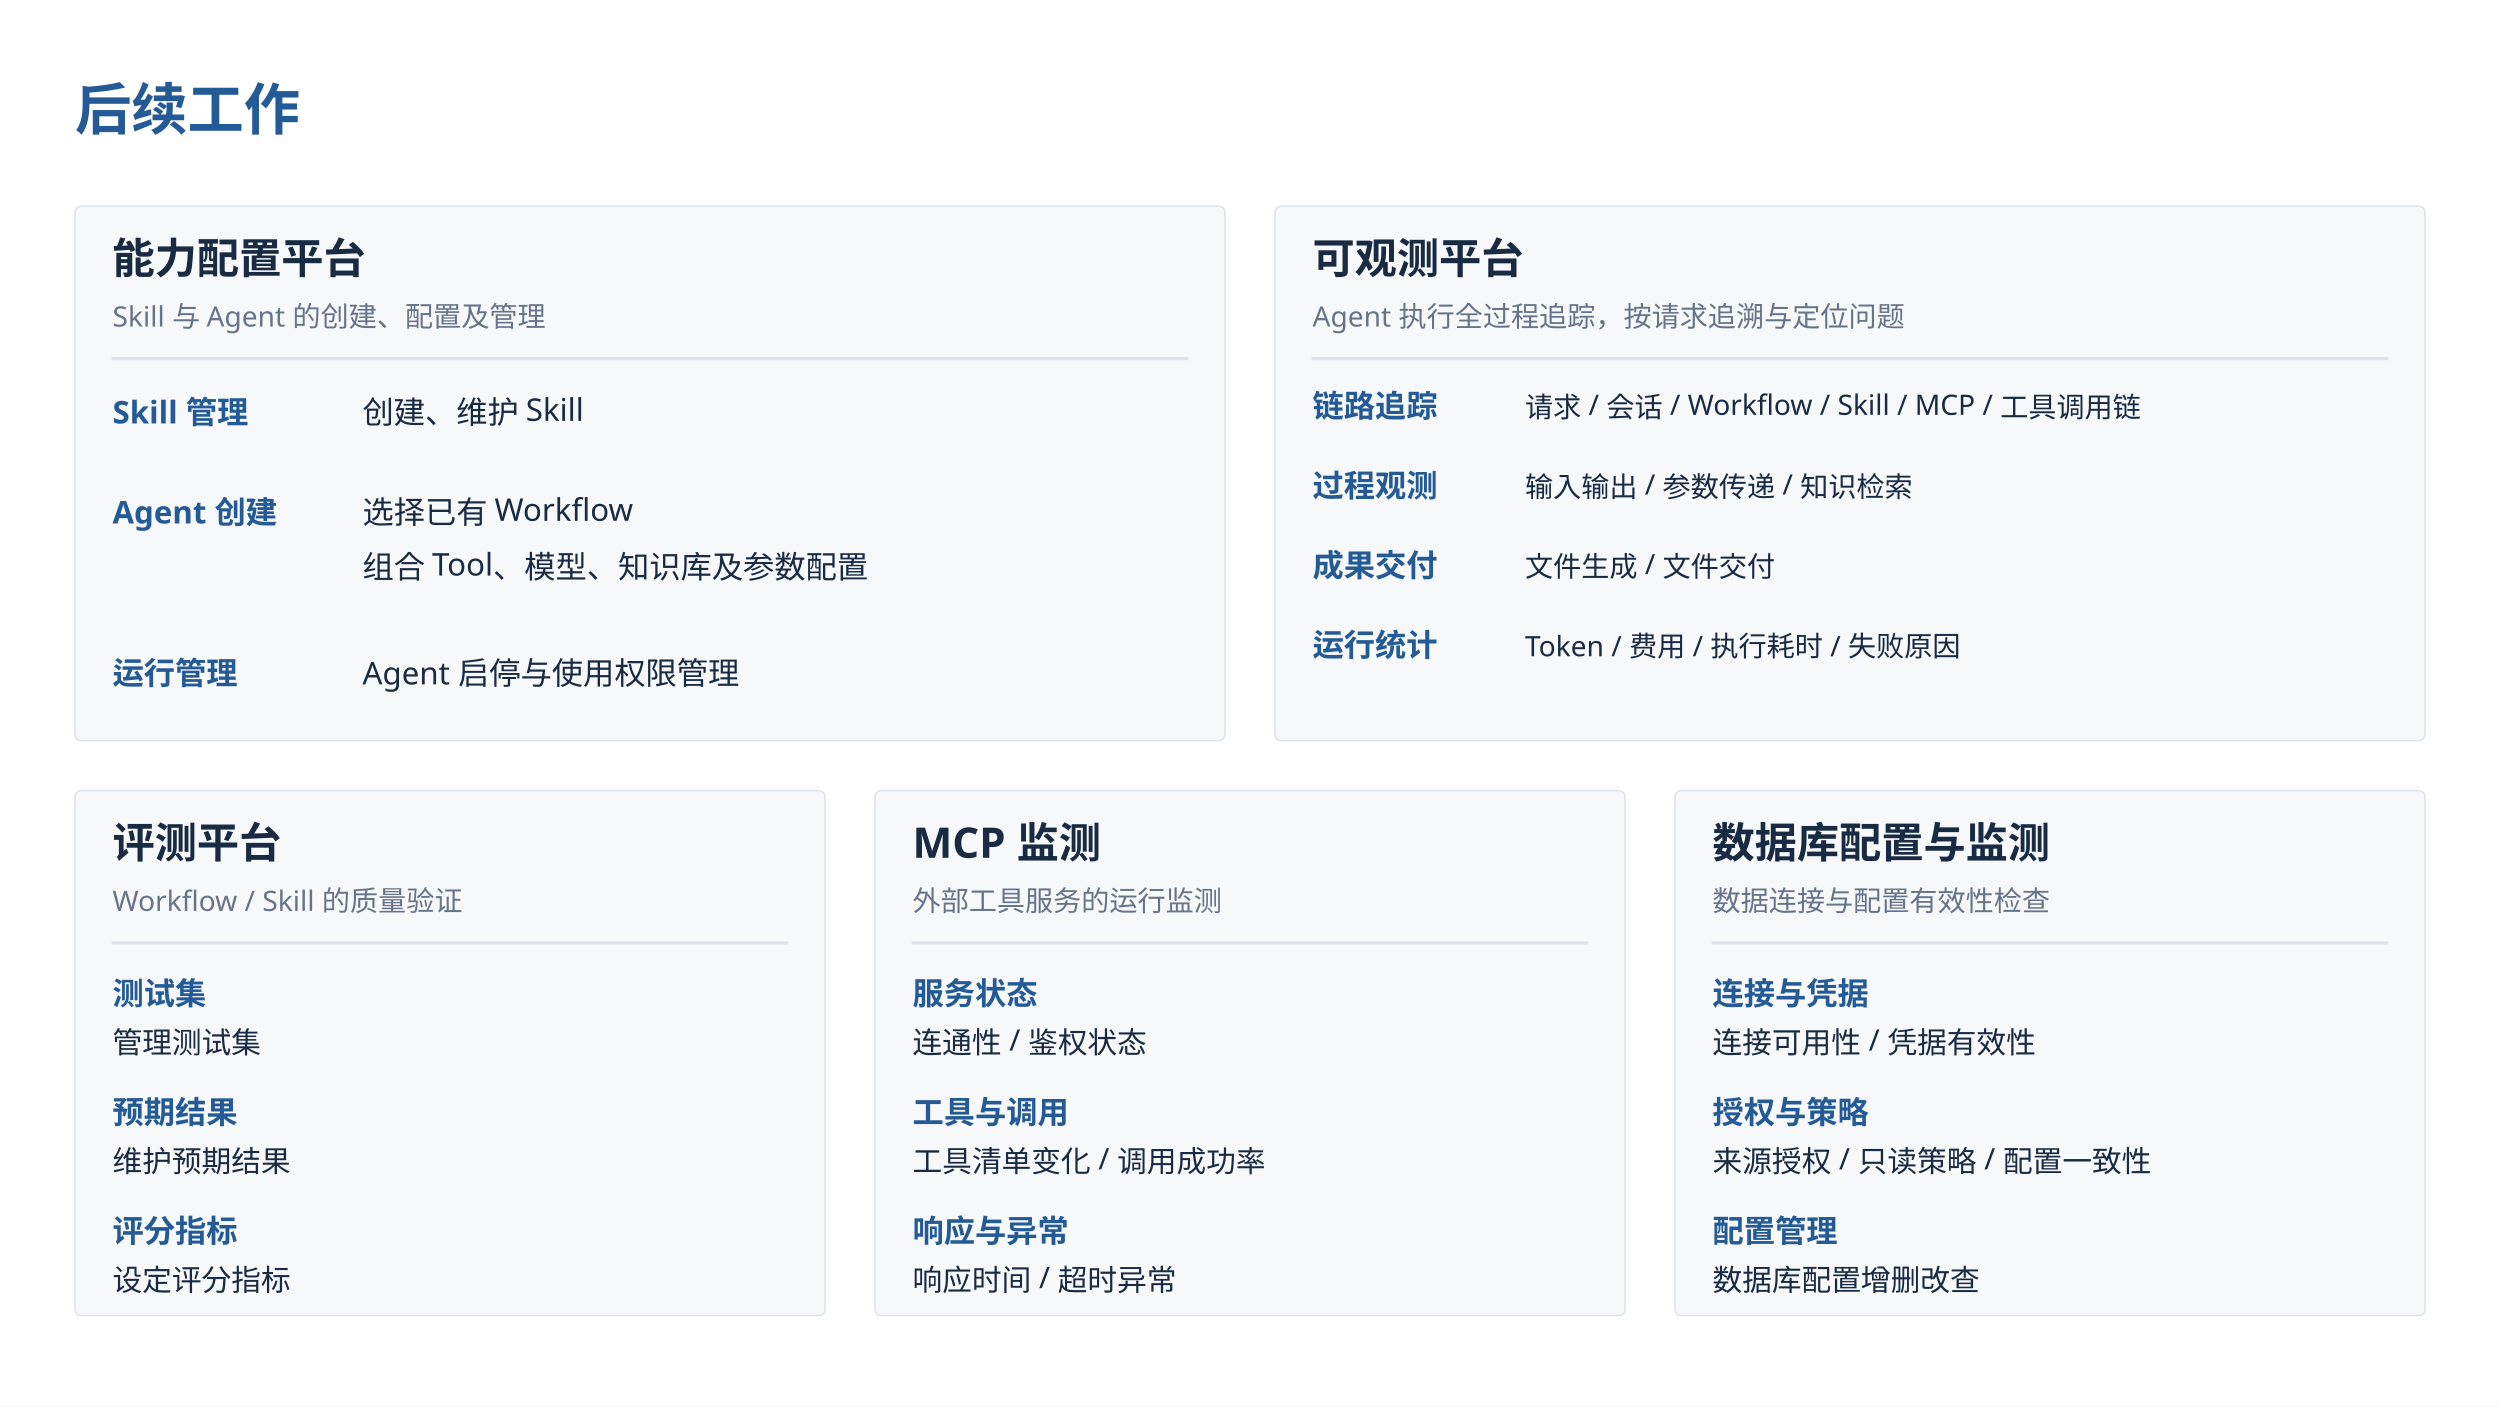
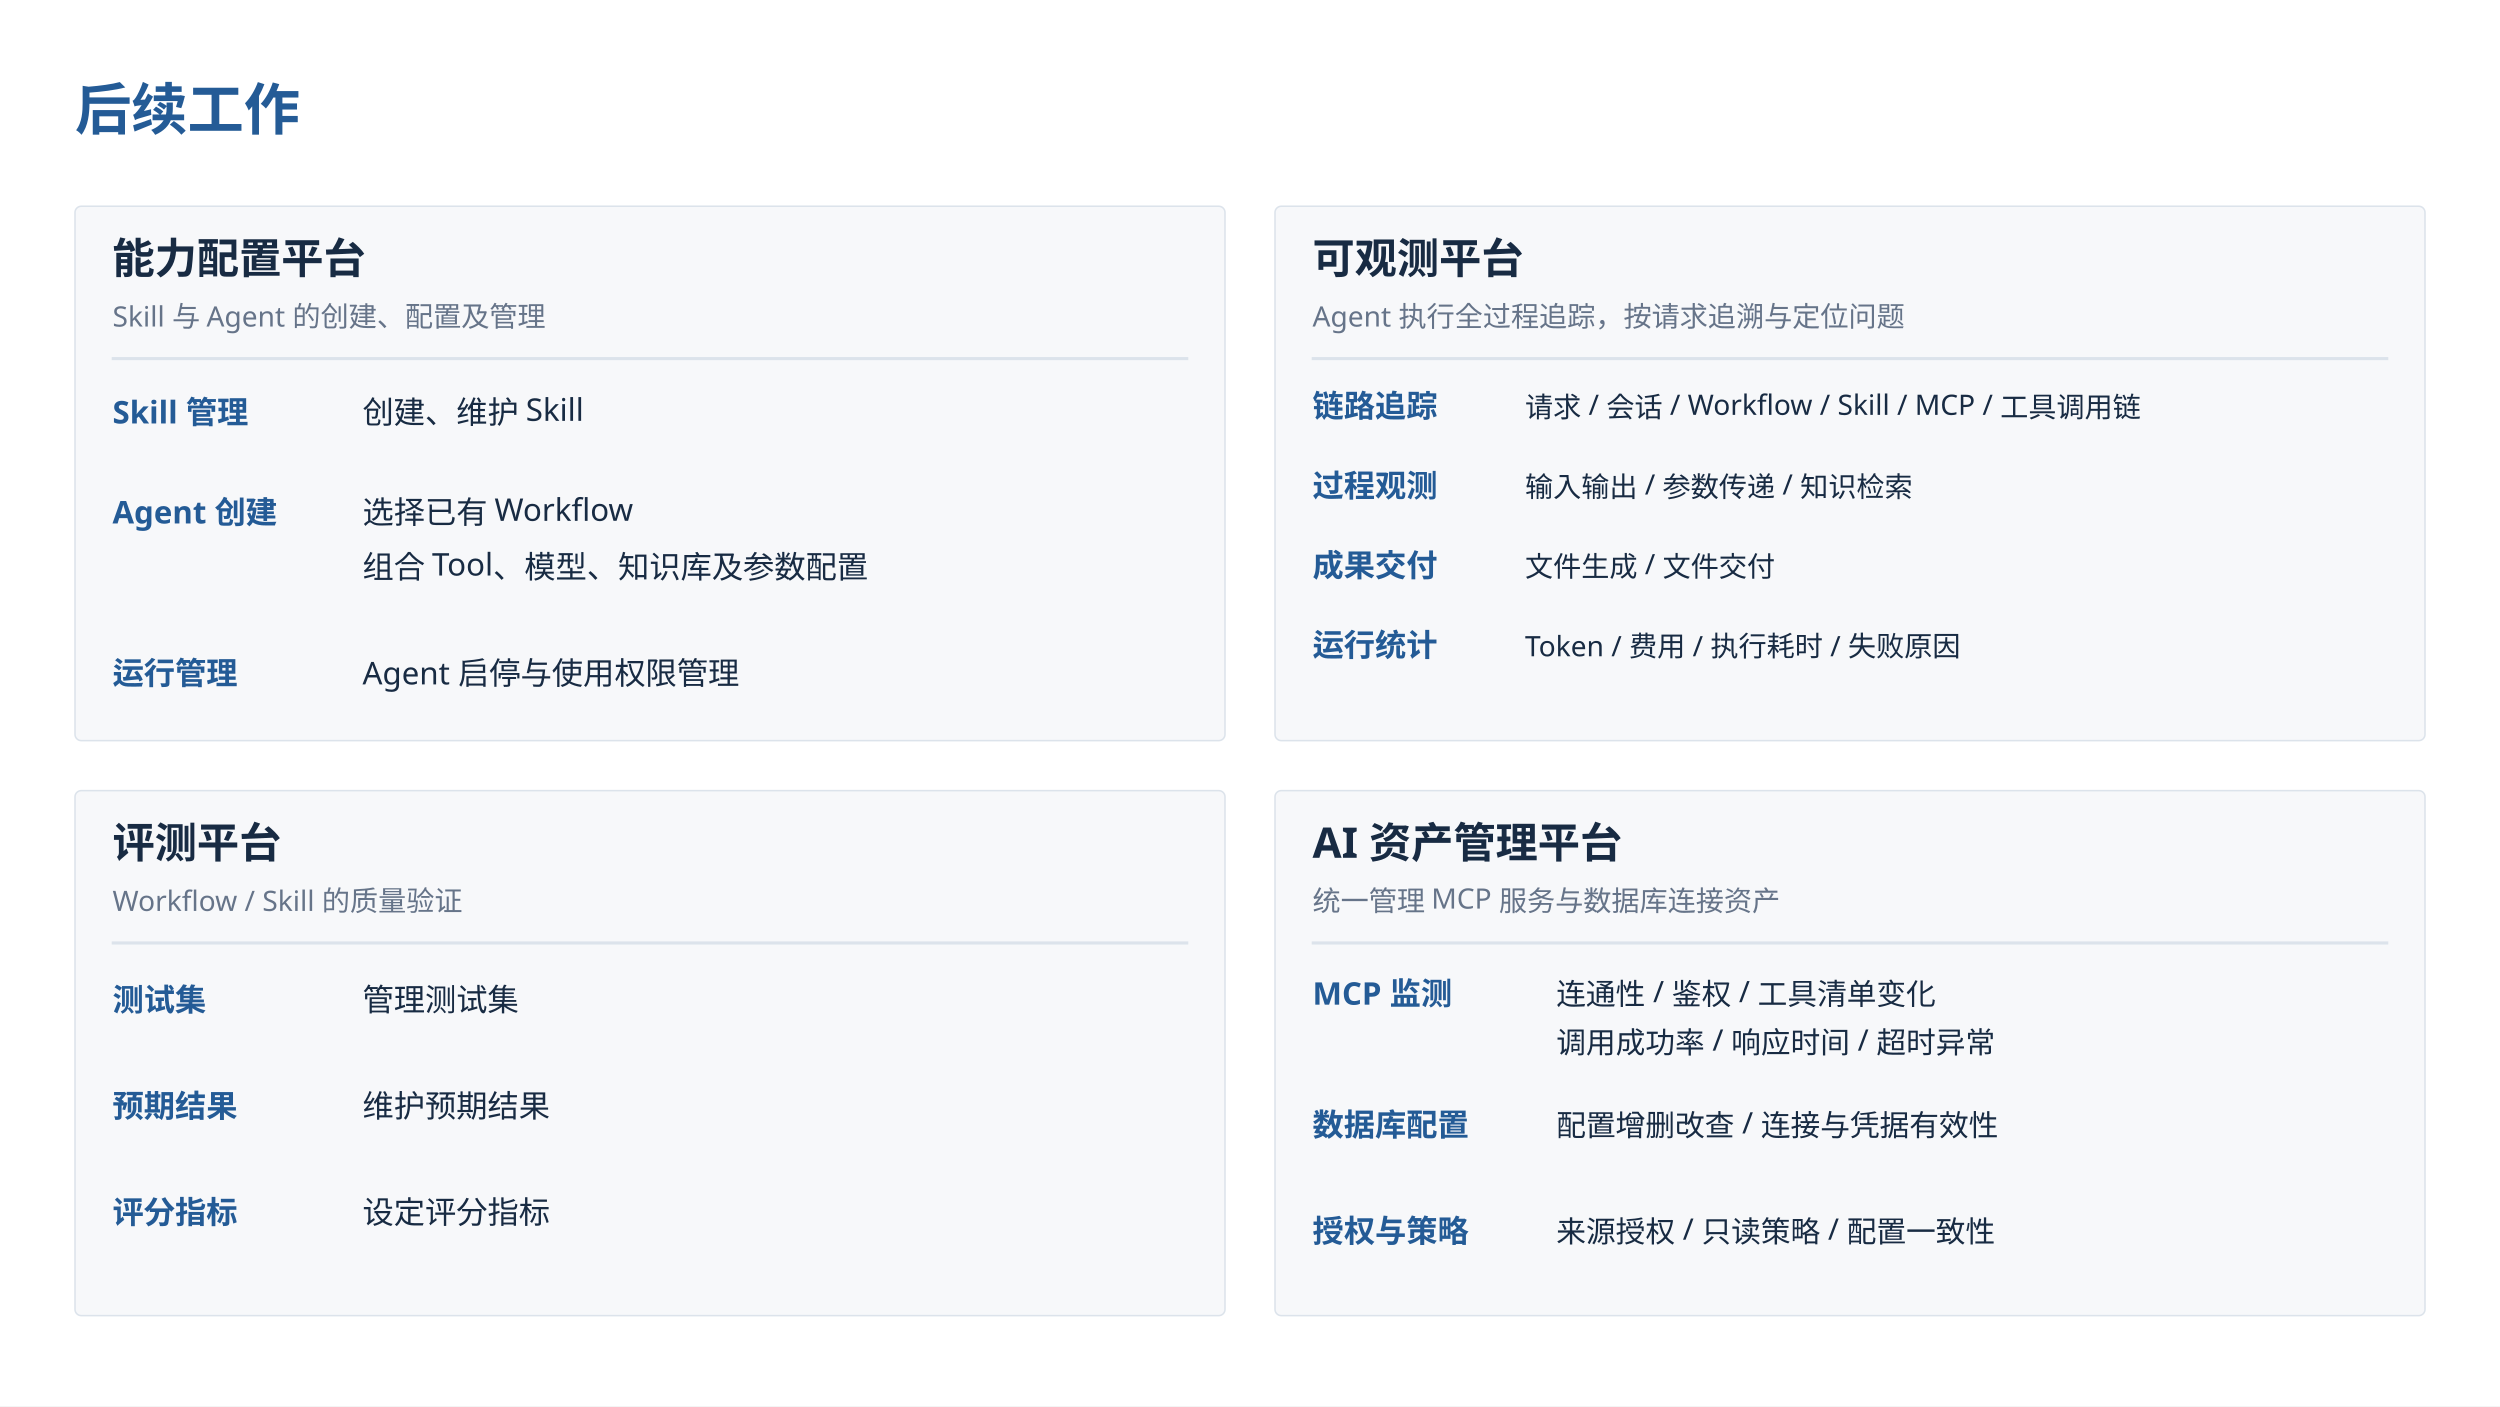
<svg xmlns="http://www.w3.org/2000/svg" width="1600" height="900" viewBox="0 0 1600 900" role="img" aria-labelledby="title">
  <defs>
    <marker id="blue" viewBox="0 0 10 10" refX="9" refY="5" markerWidth="6" markerHeight="6" orient="auto-start-reverse">
      <path d="M0 0L10 5L0 10Z" fill="#245B96" />
    </marker>
    <marker id="muted" viewBox="0 0 10 10" refX="9" refY="5" markerWidth="6" markerHeight="6" orient="auto-start-reverse">
      <path d="M0 0L10 5L0 10Z" fill="#667489" />
    </marker>
    <marker id="planned" viewBox="0 0 10 10" refX="9" refY="5" markerWidth="6" markerHeight="6" orient="auto-start-reverse">
      <path d="M0 0L10 5L0 10Z" fill="#8492A4" />
    </marker>
  </defs>
  <style>text{font-family:"Segoe UI","Microsoft YaHei",sans-serif;font-weight:400} .heading{font-weight:600}</style>
  <rect width="1600" height="900" fill="white" />
  <text x="48" y="83" font-size="36" fill="#245B96" text-anchor="start" class="heading">后续工作</text>
  <rect x="48" y="132" width="736" height="342" rx="4" fill="#F7F8FA" stroke="#DCE3EB" stroke-width="1" />
  <text x="72" y="175" font-size="27" fill="#182B43" text-anchor="start" class="heading">能力配置平台</text>
  <text x="72" y="209" font-size="18" fill="#667489" text-anchor="start">Skill 与 Agent 的创建、配置及管理</text>
  <rect x="72" y="229" width="688" height="1" rx="0" fill="#DCE3EB" stroke="#DCE3EB" stroke-width="1" />
  <text x="72" y="271" font-size="20" fill="#245B96" text-anchor="start" class="heading">Skill 管理</text>
  <text x="232" y="271" font-size="20" fill="#182B43" text-anchor="start">创建、维护 Skill</text>
  <text x="72" y="335" font-size="20" fill="#245B96" text-anchor="start" class="heading">Agent 创建</text>
  <text x="232" y="335" font-size="20" fill="#182B43" text-anchor="start">选择已有 Workflow</text>
  <text x="232" y="370" font-size="20" fill="#182B43" text-anchor="start">组合 Tool、模型、知识库及参数配置</text>
  <text x="72" y="438" font-size="20" fill="#245B96" text-anchor="start" class="heading">运行管理</text>
  <text x="232" y="438" font-size="20" fill="#182B43" text-anchor="start">Agent 启停与使用权限管理</text>
  <rect x="816" y="132" width="736" height="342" rx="4" fill="#F7F8FA" stroke="#DCE3EB" stroke-width="1" />
  <text x="840" y="175" font-size="27" fill="#182B43" text-anchor="start" class="heading">可观测平台</text>
  <text x="840" y="209" font-size="18" fill="#667489" text-anchor="start">Agent 执行全过程追踪，按请求追溯与定位问题</text>
  <rect x="840" y="229" width="688" height="1" rx="0" fill="#DCE3EB" stroke="#DCE3EB" stroke-width="1" />
  <text x="840" y="267" font-size="20" fill="#245B96" text-anchor="start" class="heading">链路追踪</text>
  <text x="976" y="267" font-size="18" fill="#182B43" text-anchor="start">请求 / 会话 / Workflow / Skill / MCP / 工具调用链</text>
  <text x="840" y="318" font-size="20" fill="#245B96" text-anchor="start" class="heading">过程观测</text>
  <text x="976" y="318" font-size="18" fill="#182B43" text-anchor="start">输入输出 / 参数传递 / 知识检索</text>
  <text x="840" y="369" font-size="20" fill="#245B96" text-anchor="start" class="heading">成果交付</text>
  <text x="976" y="369" font-size="18" fill="#182B43" text-anchor="start">文件生成 / 文件交付</text>
  <text x="840" y="420" font-size="20" fill="#245B96" text-anchor="start" class="heading">运行统计</text>
  <text x="976" y="420" font-size="18" fill="#182B43" text-anchor="start">Token / 费用 / 执行耗时 / 失败原因</text>
-   <rect x="48" y="506" width="480" height="336" rx="4" fill="#F7F8FA" stroke="#DCE3EB" stroke-width="1" />
+   <rect x="48" y="506" width="736" height="336" rx="4" fill="#F7F8FA" stroke="#DCE3EB" stroke-width="1" />
  <text x="72" y="549" font-size="27" fill="#182B43" text-anchor="start" class="heading">评测平台</text>
  <text x="72" y="583" font-size="18" fill="#667489" text-anchor="start">Workflow / Skill 的质量验证</text>
-   <rect x="72" y="603" width="432" height="1" rx="0" fill="#DCE3EB" stroke="#DCE3EB" stroke-width="1" />
-   <rect x="560" y="506" width="480" height="336" rx="4" fill="#F7F8FA" stroke="#DCE3EB" stroke-width="1" />
-   <text x="584" y="549" font-size="27" fill="#182B43" text-anchor="start" class="heading">MCP 监测</text>
-   <text x="584" y="583" font-size="18" fill="#667489" text-anchor="start">外部工具服务的运行监测</text>
-   <rect x="584" y="603" width="432" height="1" rx="0" fill="#DCE3EB" stroke="#DCE3EB" stroke-width="1" />
-   <rect x="1072" y="506" width="480" height="336" rx="4" fill="#F7F8FA" stroke="#DCE3EB" stroke-width="1" />
-   <text x="1096" y="549" font-size="27" fill="#182B43" text-anchor="start" class="heading">数据库配置与监测</text>
-   <text x="1096" y="583" font-size="18" fill="#667489" text-anchor="start">数据连接与配置有效性检查</text>
-   <rect x="1096" y="603" width="432" height="1" rx="0" fill="#DCE3EB" stroke="#DCE3EB" stroke-width="1" />
-   <text x="72" y="643" font-size="20" fill="#245B96" text-anchor="start" class="heading">测试集</text>
-   <text x="72" y="674" font-size="19" fill="#182B43" text-anchor="start">管理测试集</text>
-   <text x="72" y="719" font-size="20" fill="#245B96" text-anchor="start" class="heading">预期结果</text>
-   <text x="72" y="750" font-size="19" fill="#182B43" text-anchor="start">维护预期结果</text>
-   <text x="72" y="795" font-size="20" fill="#245B96" text-anchor="start" class="heading">评分指标</text>
-   <text x="72" y="826" font-size="19" fill="#182B43" text-anchor="start">设定评分指标</text>
-   <text x="584" y="643" font-size="20" fill="#245B96" text-anchor="start" class="heading">服务状态</text>
-   <text x="584" y="674" font-size="19" fill="#182B43" text-anchor="start">连通性 / 鉴权状态</text>
-   <text x="584" y="719" font-size="20" fill="#245B96" text-anchor="start" class="heading">工具与调用</text>
-   <text x="584" y="750" font-size="19" fill="#182B43" text-anchor="start">工具清单变化 / 调用成功率</text>
-   <text x="584" y="795" font-size="20" fill="#245B96" text-anchor="start" class="heading">响应与异常</text>
-   <text x="584" y="826" font-size="19" fill="#182B43" text-anchor="start">响应时间 / 超时异常</text>
-   <text x="1096" y="643" font-size="20" fill="#245B96" text-anchor="start" class="heading">连接与凭据</text>
-   <text x="1096" y="674" font-size="19" fill="#182B43" text-anchor="start">连接可用性 / 凭据有效性</text>
-   <text x="1096" y="719" font-size="20" fill="#245B96" text-anchor="start" class="heading">授权与策略</text>
-   <text x="1096" y="750" font-size="19" fill="#182B43" text-anchor="start">来源授权 / 只读策略 / 配置一致性</text>
-   <text x="1096" y="795" font-size="20" fill="#245B96" text-anchor="start" class="heading">配置管理</text>
-   <text x="1096" y="826" font-size="19" fill="#182B43" text-anchor="start">数据库配置增删改查</text>
+   <rect x="72" y="603" width="688" height="1" rx="0" fill="#DCE3EB" stroke="#DCE3EB" stroke-width="1" />
+   <text x="72" y="647" font-size="20" fill="#245B96" text-anchor="start" class="heading">测试集</text>
+   <text x="232" y="647" font-size="20" fill="#182B43" text-anchor="start">管理测试集</text>
+   <text x="72" y="715" font-size="20" fill="#245B96" text-anchor="start" class="heading">预期结果</text>
+   <text x="232" y="715" font-size="20" fill="#182B43" text-anchor="start">维护预期结果</text>
+   <text x="72" y="783" font-size="20" fill="#245B96" text-anchor="start" class="heading">评分指标</text>
+   <text x="232" y="783" font-size="20" fill="#182B43" text-anchor="start">设定评分指标</text>
+   <rect x="816" y="506" width="736" height="336" rx="4" fill="#F7F8FA" stroke="#DCE3EB" stroke-width="1" />
+   <text x="840" y="549" font-size="27" fill="#182B43" text-anchor="start" class="heading">AI 资产管理平台</text>
+   <text x="840" y="583" font-size="18" fill="#667489" text-anchor="start">统一管理 MCP 服务与数据库连接资产</text>
+   <rect x="840" y="603" width="688" height="1" rx="0" fill="#DCE3EB" stroke="#DCE3EB" stroke-width="1" />
+   <text x="840" y="643" font-size="20" fill="#245B96" text-anchor="start" class="heading">MCP 监测</text>
+   <text x="996" y="643" font-size="19" fill="#182B43" text-anchor="start">连通性 / 鉴权 / 工具清单变化</text>
+   <text x="996" y="674" font-size="19" fill="#182B43" text-anchor="start">调用成功率 / 响应时间 / 超时异常</text>
+   <text x="840" y="727" font-size="20" fill="#245B96" text-anchor="start" class="heading">数据库配置</text>
+   <text x="996" y="727" font-size="19" fill="#182B43" text-anchor="start">配置增删改查 / 连接与凭据有效性</text>
+   <text x="840" y="795" font-size="20" fill="#245B96" text-anchor="start" class="heading">授权与策略</text>
+   <text x="996" y="795" font-size="19" fill="#182B43" text-anchor="start">来源授权 / 只读策略 / 配置一致性</text>
</svg>
